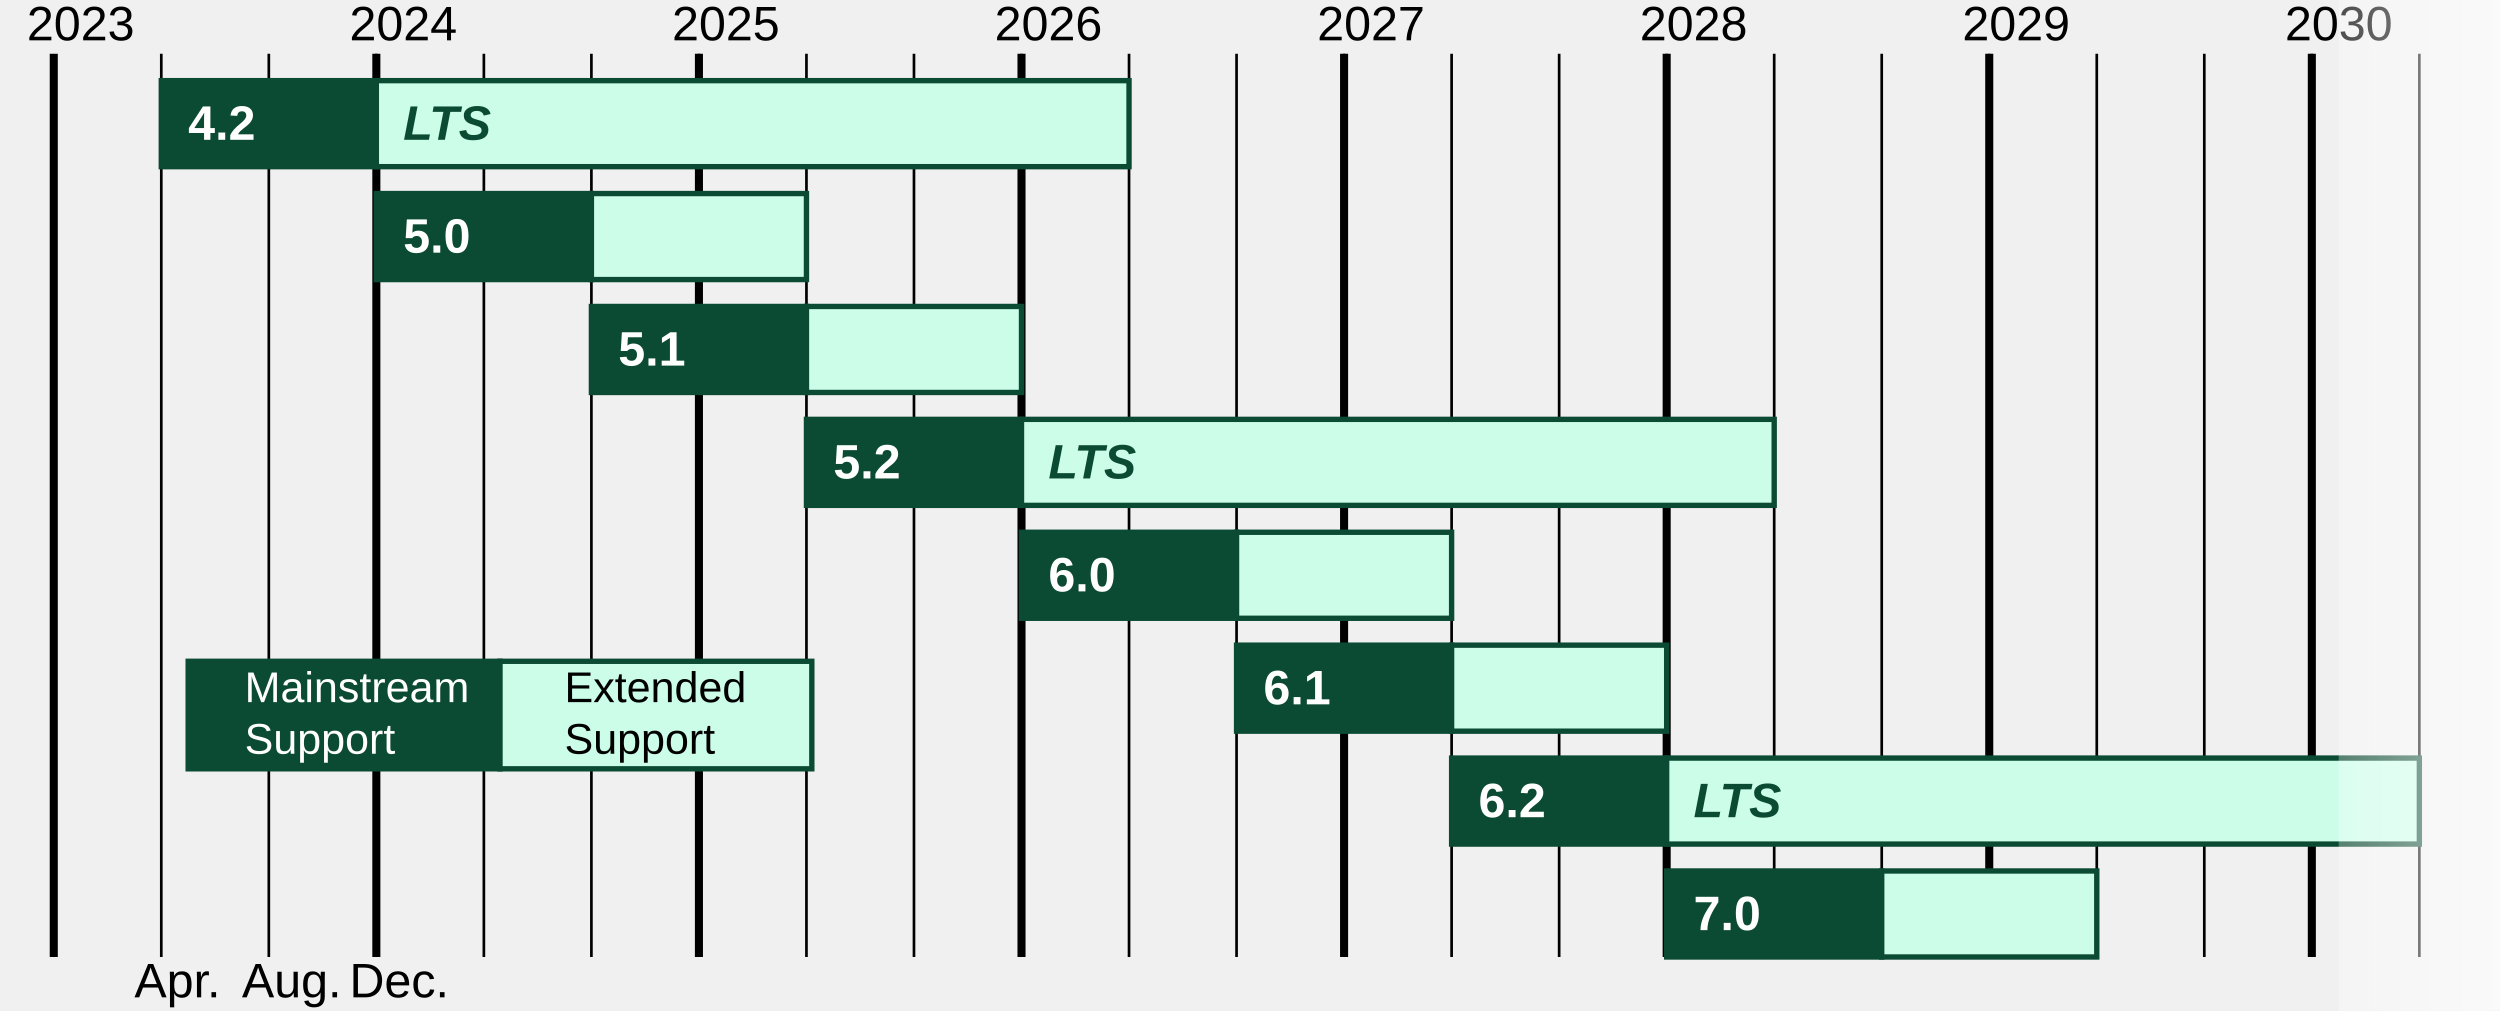
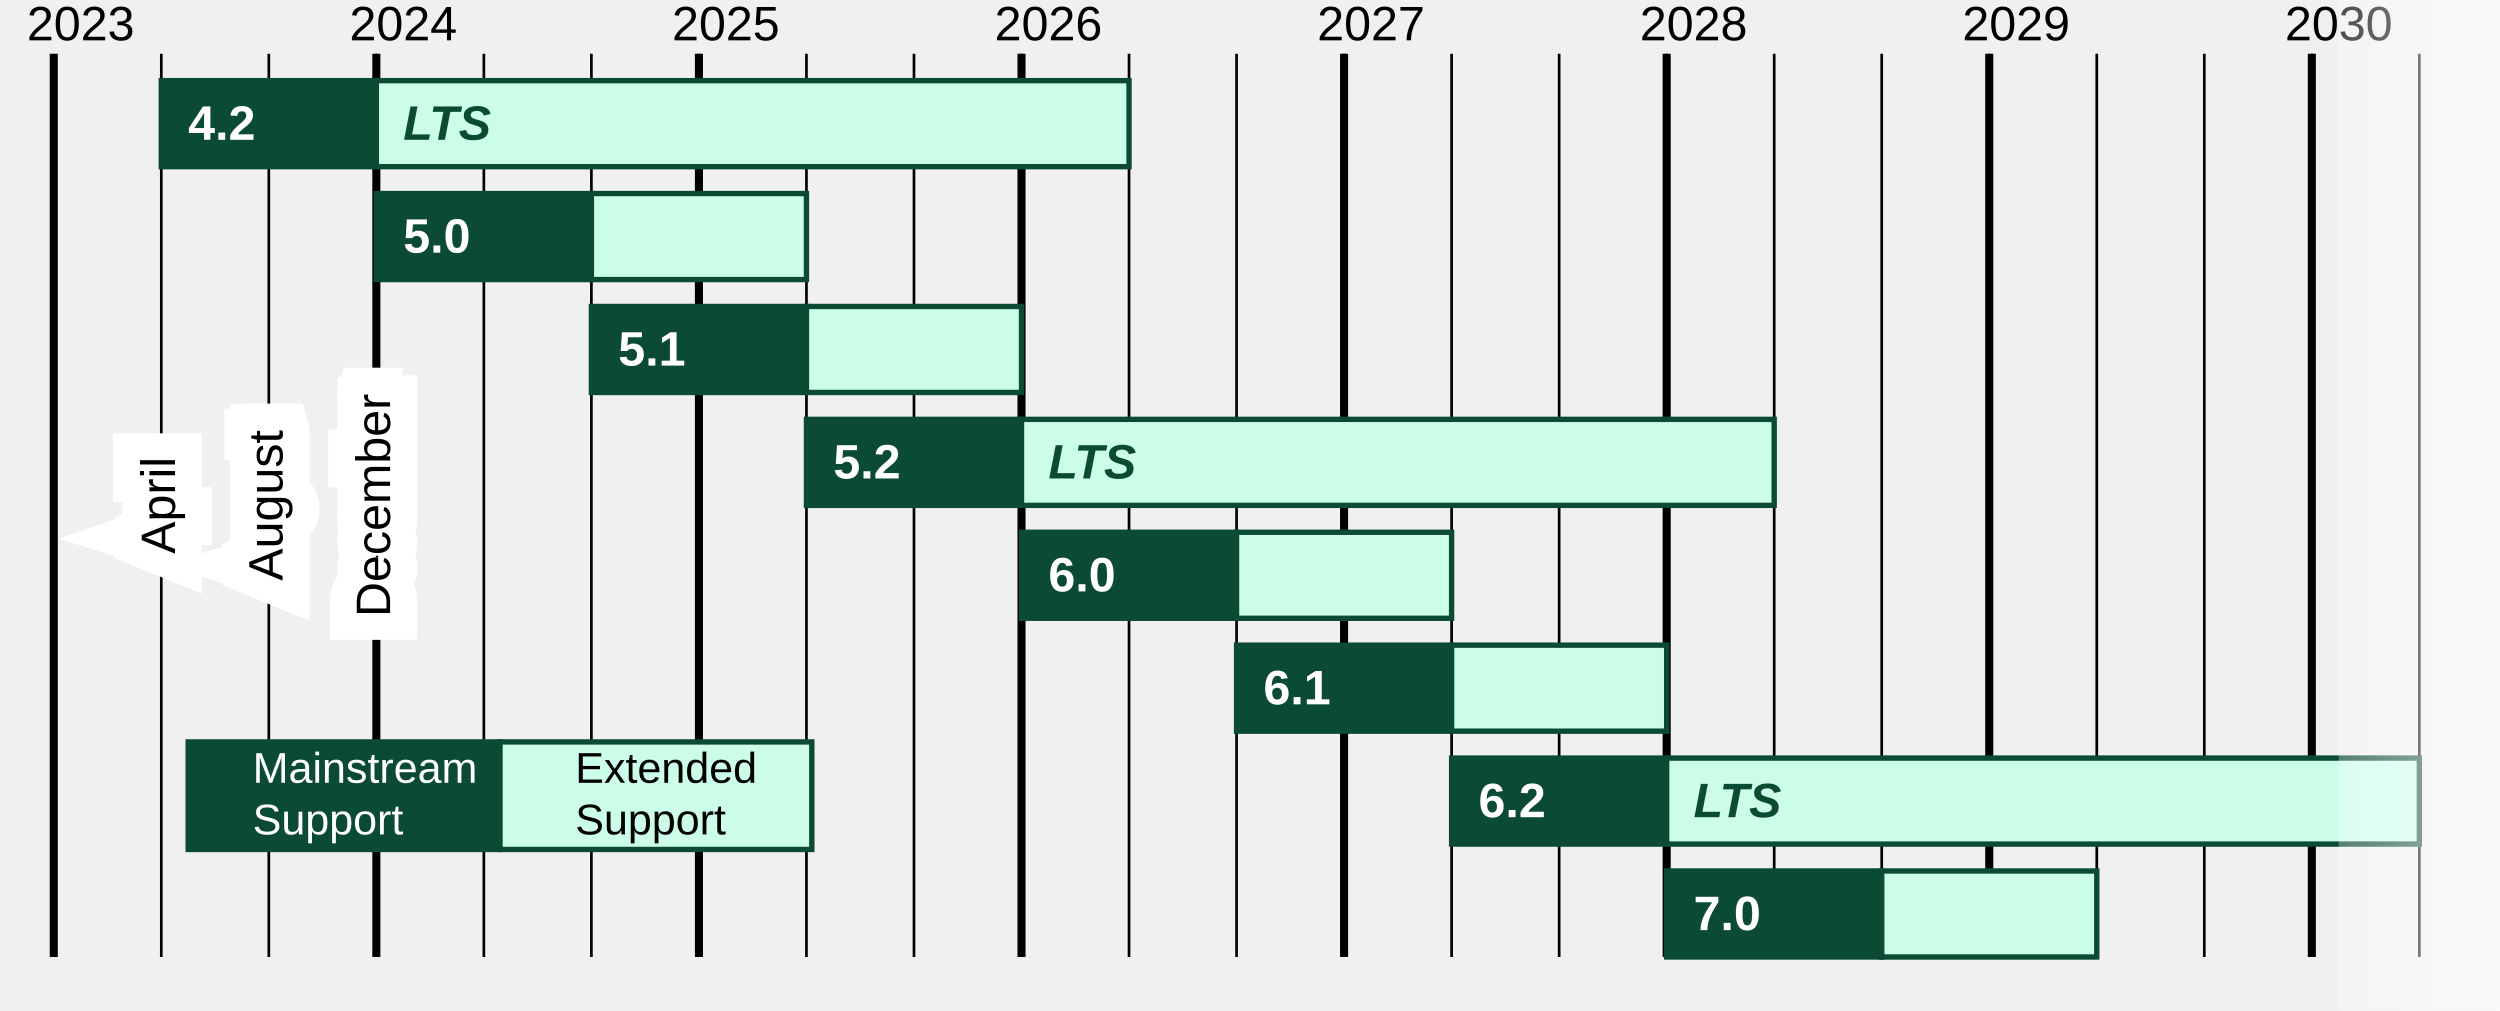
<svg xmlns="http://www.w3.org/2000/svg" width="930" height="376" version="1.1" profile="tiny">
  <style>
        .version-text {
            font-family: 'Segoe UI', 'Arial';
            font-size: 18px;
            font-weight: bold;
            fill: #ffffff;
        }
        .lts-text {
            font-family: 'Segoe UI', 'Arial';
            font-size: 18px;
            font-weight: 600;
            font-style: italic;
            fill: #0C4B33;
        }
-         .legend-text {
+         .month-text {
            font-family: 'Segoe UI', 'Arial';
            font-size: 18px;
            fill: #000000;
+             stroke: #ffffff;
+             stroke-width: 20px;
+             paint-order: stroke;
+             stroke-linecap: butt;
+             stroke-linejoin: miter;
+         }
+         .year-text{
+             font-family: 'Segoe UI', 'Arial';
+             font-size: 18px;
+             fill: #000000;
+             margin-bottom: 4px;
        }
        .release-text{
            font-family: 'Segoe UI', 'Arial';
            font-size: 16px;
        }
    </style>
  <defs>
    <linearGradient id="fade-right" x1="0%" y1="0%" x2="100%" y2="0%">
      <stop offset="0.0" stop-color="#ffffff" stop-opacity="0.3" />
      <stop offset="1.0" stop-color="#ffffff" stop-opacity="1.0" />
    </linearGradient>
  </defs>
  <rect width="100%" height="100%" fill="none" />
+   <line x1="980.0" y1="20" x2="980.0" y2="356" stroke="#000000" stroke-width="1" />
+   <line x1="940.0" y1="20" x2="940.0" y2="356" stroke="#000000" stroke-width="1" />
+   <line x1="900.0" y1="20" x2="900.0" y2="356" stroke="#000000" stroke-width="1" />
+   <line x1="860.0" y1="20" x2="860.0" y2="356" stroke="#000000" stroke-width="3" />
+   <text x="850.0" y="15" class="year-text">
+                 2030
+             </text>
+   <line x1="860.0" y1="20" x2="860.0" y2="356" stroke="#000000" stroke-width="1" />
+   <line x1="820.0" y1="20" x2="820.0" y2="356" stroke="#000000" stroke-width="1" />
+   <line x1="780.0" y1="20" x2="780.0" y2="356" stroke="#000000" stroke-width="1" />
+   <line x1="740.0" y1="20" x2="740.0" y2="356" stroke="#000000" stroke-width="3" />
+   <text x="730.0" y="15" class="year-text">
+                 2029
+             </text>
+   <line x1="740.0" y1="20" x2="740.0" y2="356" stroke="#000000" stroke-width="1" />
+   <line x1="700.0" y1="20" x2="700.0" y2="356" stroke="#000000" stroke-width="1" />
+   <line x1="660.0" y1="20" x2="660.0" y2="356" stroke="#000000" stroke-width="1" />
+   <line x1="620.0" y1="20" x2="620.0" y2="356" stroke="#000000" stroke-width="3" />
+   <text x="610.0" y="15" class="year-text">
+                 2028
+             </text>
+   <line x1="620.0" y1="20" x2="620.0" y2="356" stroke="#000000" stroke-width="1" />
+   <line x1="580.0" y1="20" x2="580.0" y2="356" stroke="#000000" stroke-width="1" />
+   <line x1="540.0" y1="20" x2="540.0" y2="356" stroke="#000000" stroke-width="1" />
+   <line x1="500.0" y1="20" x2="500.0" y2="356" stroke="#000000" stroke-width="3" />
+   <text x="490.0" y="15" class="year-text">
+                 2027
+             </text>
+   <line x1="500.0" y1="20" x2="500.0" y2="356" stroke="#000000" stroke-width="1" />
+   <line x1="460.0" y1="20" x2="460.0" y2="356" stroke="#000000" stroke-width="1" />
+   <line x1="420.0" y1="20" x2="420.0" y2="356" stroke="#000000" stroke-width="1" />
+   <line x1="380.0" y1="20" x2="380.0" y2="356" stroke="#000000" stroke-width="3" />
+   <text x="370.0" y="15" class="year-text">
+                 2026
+             </text>
+   <line x1="380.0" y1="20" x2="380.0" y2="356" stroke="#000000" stroke-width="1" />
+   <line x1="340.0" y1="20" x2="340.0" y2="356" stroke="#000000" stroke-width="1" />
+   <line x1="300.0" y1="20" x2="300.0" y2="356" stroke="#000000" stroke-width="1" />
+   <line x1="260.0" y1="20" x2="260.0" y2="356" stroke="#000000" stroke-width="3" />
+   <text x="250.0" y="15" class="year-text">
+                 2025
+             </text>
+   <line x1="260.0" y1="20" x2="260.0" y2="356" stroke="#000000" stroke-width="1" />
+   <line x1="220.0" y1="20" x2="220.0" y2="356" stroke="#000000" stroke-width="1" />
+   <line x1="180.0" y1="20" x2="180.0" y2="356" stroke="#000000" stroke-width="1" />
+   <line x1="140.0" y1="20" x2="140.0" y2="356" stroke="#000000" stroke-width="3" />
+   <text x="130.0" y="15" class="year-text">
+                 2024
+             </text>
+   <line x1="140.0" y1="20" x2="140.0" y2="356" stroke="#000000" stroke-width="1" />
+   <text x="134.0" y="194.0" transform="rotate(-90, 134.0, 188.0)" class="month-text" text-anchor="middle" dominant-baseline="middle">
+                 December
+             </text>
+   <line x1="100.0" y1="20" x2="100.0" y2="356" stroke="#000000" stroke-width="1" />
+   <text x="94.0" y="194.0" transform="rotate(-90, 94.0, 188.0)" class="month-text" text-anchor="middle" dominant-baseline="middle">
+                 August
+             </text>
+   <line x1="60.0" y1="20" x2="60.0" y2="356" stroke="#000000" stroke-width="1" />
+   <text x="54.0" y="194.0" transform="rotate(-90, 54.0, 188.0)" class="month-text" text-anchor="middle" dominant-baseline="middle">
+                 April
+             </text>
  <line x1="20.0" y1="20" x2="20.0" y2="356" stroke="#000000" stroke-width="3" />
-   <text x="10.0" y="15" class="legend-text">
+   <text x="10.0" y="15" class="year-text">
                2023
            </text>
-   <line x1="60.0" y1="20" x2="60.0" y2="356" stroke="#000000" stroke-width="1" />
-   <text x="50.0" y="371" class="legend-text">
-                 Apr.
-             </text>
-   <line x1="100.0" y1="20" x2="100.0" y2="356" stroke="#000000" stroke-width="1" />
-   <text x="90.0" y="371" class="legend-text">
-                 Aug.
-             </text>
-   <line x1="140.0" y1="20" x2="140.0" y2="356" stroke="#000000" stroke-width="1" />
-   <text x="130.0" y="371" class="legend-text">
-                 Dec.
-             </text>
-   <line x1="140.0" y1="20" x2="140.0" y2="356" stroke="#000000" stroke-width="3" />
-   <text x="130.0" y="15" class="legend-text">
-                 2024
-             </text>
-   <line x1="180.0" y1="20" x2="180.0" y2="356" stroke="#000000" stroke-width="1" />
-   <line x1="220.0" y1="20" x2="220.0" y2="356" stroke="#000000" stroke-width="1" />
-   <line x1="260.0" y1="20" x2="260.0" y2="356" stroke="#000000" stroke-width="1" />
-   <line x1="260.0" y1="20" x2="260.0" y2="356" stroke="#000000" stroke-width="3" />
-   <text x="250.0" y="15" class="legend-text">
-                 2025
-             </text>
-   <line x1="300.0" y1="20" x2="300.0" y2="356" stroke="#000000" stroke-width="1" />
-   <line x1="340.0" y1="20" x2="340.0" y2="356" stroke="#000000" stroke-width="1" />
-   <line x1="380.0" y1="20" x2="380.0" y2="356" stroke="#000000" stroke-width="1" />
-   <line x1="380.0" y1="20" x2="380.0" y2="356" stroke="#000000" stroke-width="3" />
-   <text x="370.0" y="15" class="legend-text">
-                 2026
-             </text>
-   <line x1="420.0" y1="20" x2="420.0" y2="356" stroke="#000000" stroke-width="1" />
-   <line x1="460.0" y1="20" x2="460.0" y2="356" stroke="#000000" stroke-width="1" />
-   <line x1="500.0" y1="20" x2="500.0" y2="356" stroke="#000000" stroke-width="1" />
-   <line x1="500.0" y1="20" x2="500.0" y2="356" stroke="#000000" stroke-width="3" />
-   <text x="490.0" y="15" class="legend-text">
-                 2027
-             </text>
-   <line x1="540.0" y1="20" x2="540.0" y2="356" stroke="#000000" stroke-width="1" />
-   <line x1="580.0" y1="20" x2="580.0" y2="356" stroke="#000000" stroke-width="1" />
-   <line x1="620.0" y1="20" x2="620.0" y2="356" stroke="#000000" stroke-width="1" />
-   <line x1="620.0" y1="20" x2="620.0" y2="356" stroke="#000000" stroke-width="3" />
-   <text x="610.0" y="15" class="legend-text">
-                 2028
-             </text>
-   <line x1="660.0" y1="20" x2="660.0" y2="356" stroke="#000000" stroke-width="1" />
-   <line x1="700.0" y1="20" x2="700.0" y2="356" stroke="#000000" stroke-width="1" />
-   <line x1="740.0" y1="20" x2="740.0" y2="356" stroke="#000000" stroke-width="1" />
-   <line x1="740.0" y1="20" x2="740.0" y2="356" stroke="#000000" stroke-width="3" />
-   <text x="730.0" y="15" class="legend-text">
-                 2029
-             </text>
-   <line x1="780.0" y1="20" x2="780.0" y2="356" stroke="#000000" stroke-width="1" />
-   <line x1="820.0" y1="20" x2="820.0" y2="356" stroke="#000000" stroke-width="1" />
-   <line x1="860.0" y1="20" x2="860.0" y2="356" stroke="#000000" stroke-width="1" />
-   <line x1="860.0" y1="20" x2="860.0" y2="356" stroke="#000000" stroke-width="3" />
-   <text x="850.0" y="15" class="legend-text">
-                 2030
-             </text>
-   <line x1="900.0" y1="20" x2="900.0" y2="356" stroke="#000000" stroke-width="1" />
-   <line x1="940.0" y1="20" x2="940.0" y2="356" stroke="#000000" stroke-width="1" />
-   <line x1="980.0" y1="20" x2="980.0" y2="356" stroke="#000000" stroke-width="1" />
  <rect x="60.0" y="30" width="80.0" height="32" fill="#0C4B33" stroke="#0C4B33" stroke-width="2" />
  <rect x="140.0" y="30" width="280.0" height="32" fill="#CBFDE9" stroke="#0C4B33" stroke-width="2" />
  <text x="70.0" y="52.0" class="version-text">
            4.2
        </text>
  <text x="150.0" y="52.0" class="lts-text">
                LTS
            </text>
  <rect x="140.0" y="72" width="80.0" height="32" fill="#0C4B33" stroke="#0C4B33" stroke-width="2" />
  <rect x="220.0" y="72" width="80.0" height="32" fill="#CBFDE9" stroke="#0C4B33" stroke-width="2" />
  <text x="150.0" y="94.0" class="version-text">
            5.0
        </text>
  <rect x="220.0" y="114" width="80.0" height="32" fill="#0C4B33" stroke="#0C4B33" stroke-width="2" />
  <rect x="300.0" y="114" width="80.0" height="32" fill="#CBFDE9" stroke="#0C4B33" stroke-width="2" />
  <text x="230.0" y="136.0" class="version-text">
            5.1
        </text>
  <rect x="300.0" y="156" width="80.0" height="32" fill="#0C4B33" stroke="#0C4B33" stroke-width="2" />
  <rect x="380.0" y="156" width="280.0" height="32" fill="#CBFDE9" stroke="#0C4B33" stroke-width="2" />
  <text x="310.0" y="178.0" class="version-text">
            5.2
        </text>
  <text x="390.0" y="178.0" class="lts-text">
                LTS
            </text>
  <rect x="380.0" y="198" width="80.0" height="32" fill="#0C4B33" stroke="#0C4B33" stroke-width="2" />
  <rect x="460.0" y="198" width="80.0" height="32" fill="#CBFDE9" stroke="#0C4B33" stroke-width="2" />
  <text x="390.0" y="220.0" class="version-text">
            6.0
        </text>
  <rect x="460.0" y="240" width="80.0" height="32" fill="#0C4B33" stroke="#0C4B33" stroke-width="2" />
  <rect x="540.0" y="240" width="80.0" height="32" fill="#CBFDE9" stroke="#0C4B33" stroke-width="2" />
  <text x="470.0" y="262.0" class="version-text">
            6.1
        </text>
  <rect x="540.0" y="282" width="80.0" height="32" fill="#0C4B33" stroke="#0C4B33" stroke-width="2" />
  <rect x="620.0" y="282" width="280.0" height="32" fill="#CBFDE9" stroke="#0C4B33" stroke-width="2" />
  <text x="550.0" y="304.0" class="version-text">
            6.2
        </text>
  <text x="630.0" y="304.0" class="lts-text">
                LTS
            </text>
  <rect x="620.0" y="324" width="80.0" height="32" fill="#0C4B33" stroke="#0C4B33" stroke-width="2" />
  <rect x="700.0" y="324" width="80.0" height="32" fill="#CBFDE9" stroke="#0C4B33" stroke-width="2" />
  <text x="630.0" y="346.0" class="version-text">
            7.0
        </text>
-   <rect x="70" y="246" width="116" height="40" fill="#0C4B33" stroke="#0C4B33" stroke-width="2" />
-   <text y="266" fill="#ffffff" class="release-text">
-     <tspan x="91" dy="-0.3em">
+   <rect x="70" y="276" width="116" height="40" fill="#0C4B33" stroke="#0C4B33" stroke-width="2" />
+   <text y="296" fill="#ffffff" class="release-text">
+     <tspan x="94" dy="-0.3em">
                Mainstream
            </tspan>
-     <tspan x="91" dy="1.2em">
+     <tspan x="94" dy="1.2em">
                Support
            </tspan>
  </text>
-   <rect x="186" y="246" width="116" height="40" fill="#CBFDE9" stroke="#0C4B33" stroke-width="2" />
-   <text y="266" fill="#000000" class="release-text">
-     <tspan x="210" dy="-0.3em">
+   <rect x="186" y="276" width="116" height="40" fill="#CBFDE9" stroke="#0C4B33" stroke-width="2" />
+   <text y="296" fill="#000000" class="release-text">
+     <tspan x="214" dy="-0.3em">
                Extended
            </tspan>
-     <tspan x="210" dy="1.2em">
+     <tspan x="214" dy="1.2em">
                Support
            </tspan>
  </text>
  <rect x="870" y="0" width="120" height="100%" fill="url(#fade-right)" />
</svg>
